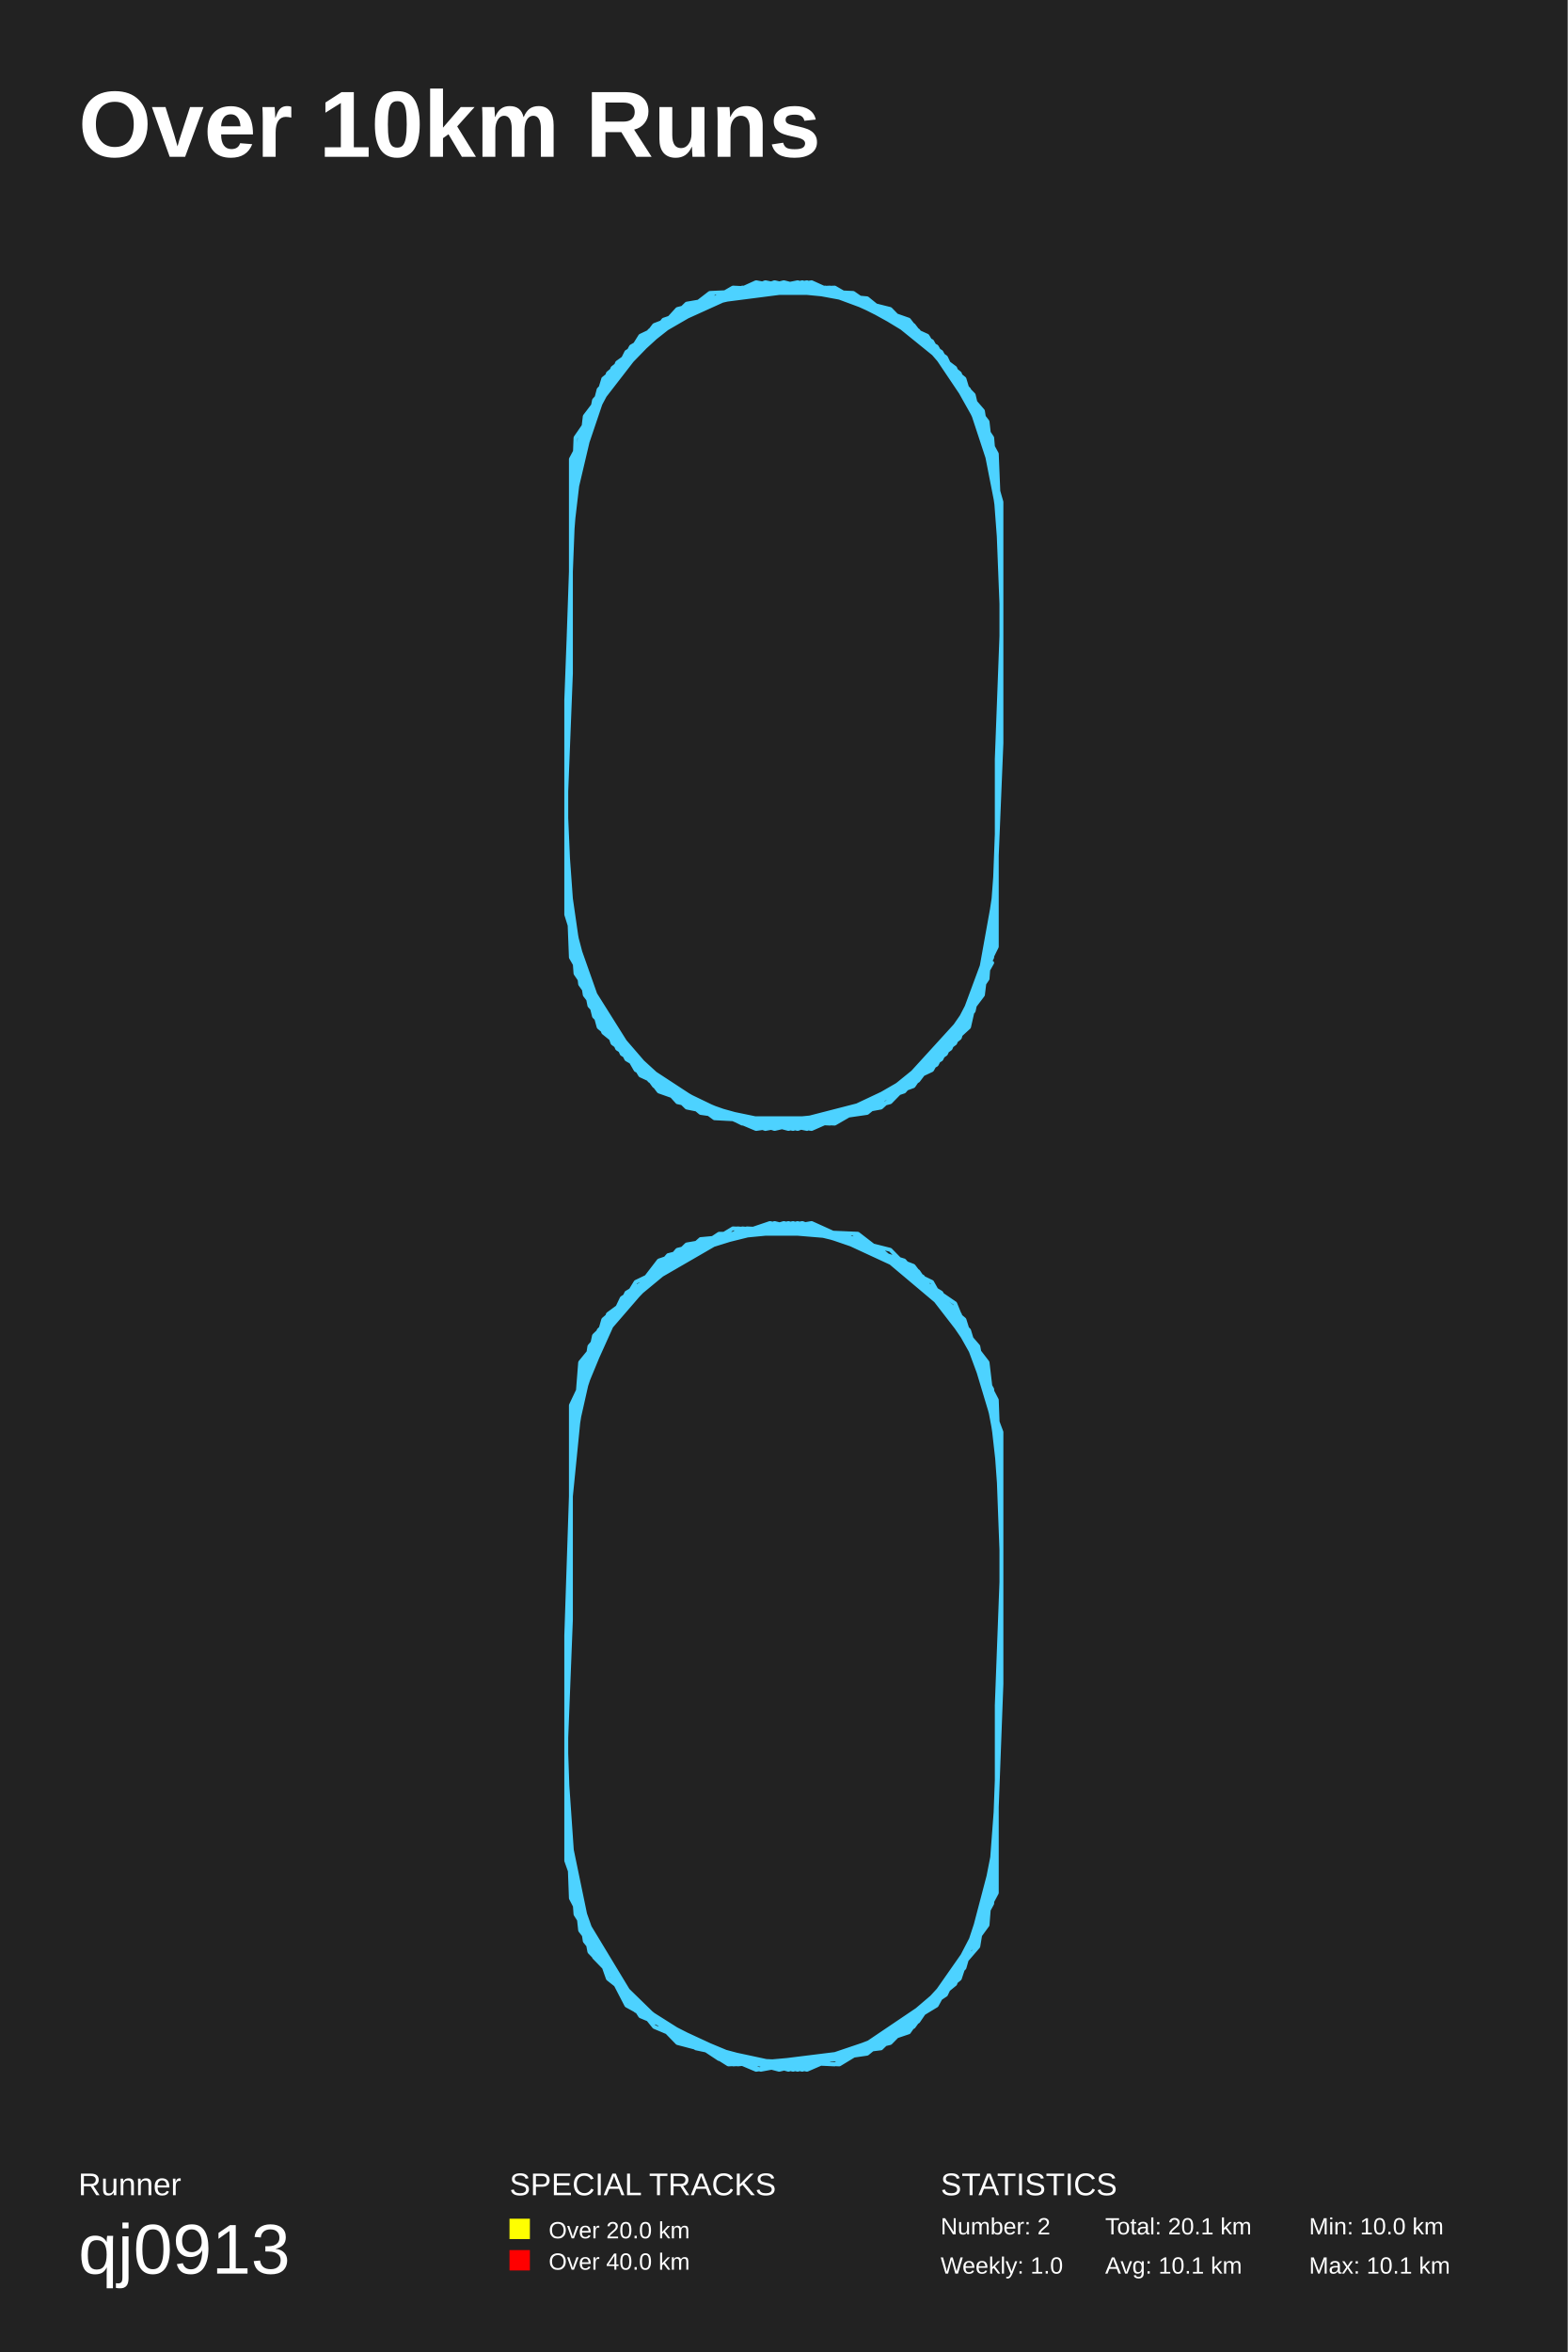
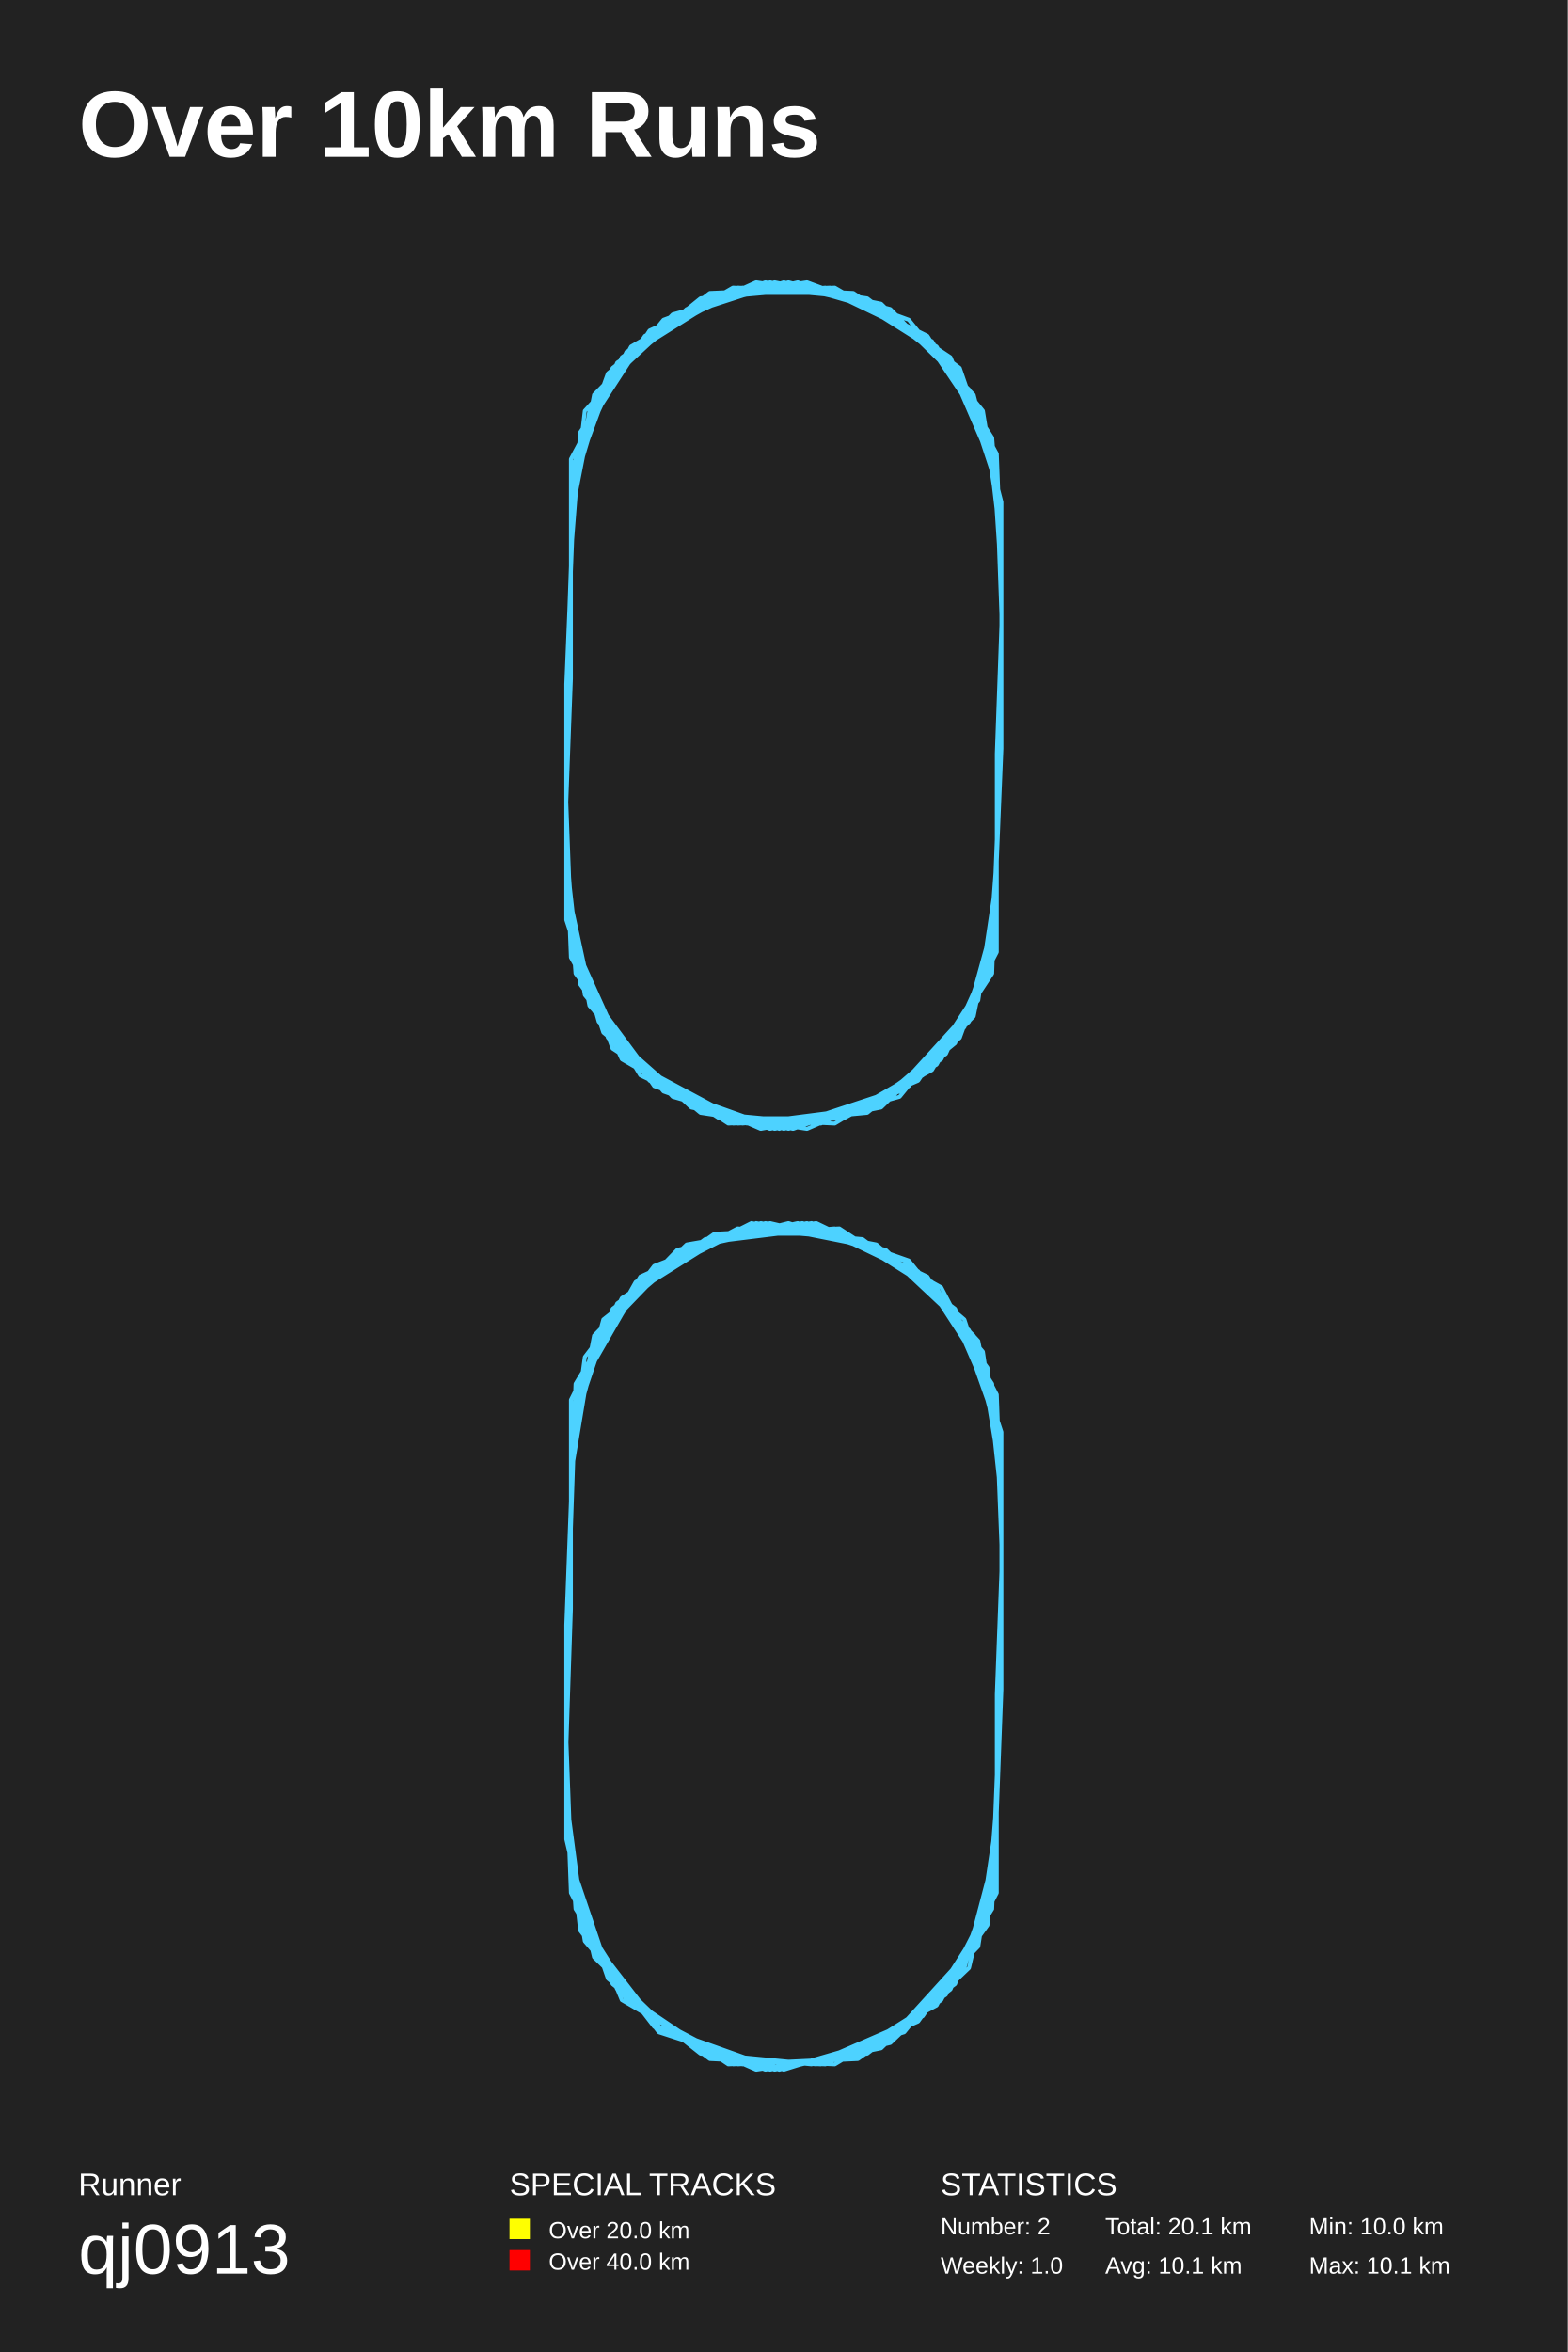
<svg xmlns="http://www.w3.org/2000/svg" baseProfile="full" height="300mm" version="1.1" viewBox="0,0,200,300" width="200mm">
  <defs />
  <rect fill="#222222" height="300" width="200" x="0" y="0" />
  <text fill="#FFFFFF" style="font-size:12px; font-family:Arial; font-weight:bold;" x="10" y="20">Over 10km Runs</text>
  <text fill="#FFFFFF" style="font-size:4px; font-family:Arial" x="10" y="280">Runner</text>
  <text fill="#FFFFFF" style="font-size:9px; font-family:Arial" x="10" y="290">qj0913</text>
  <text fill="#FFFFFF" style="font-size:4px; font-family:Arial" x="65" y="280">SPECIAL TRACKS</text>
  <rect fill="yellow" height="2.6" width="2.6" x="65" y="283" />
  <text fill="#FFFFFF" style="font-size:3px; font-family:Arial" x="70" y="285.5">Over 20.0 km</text>
  <rect fill="red" height="2.6" width="2.6" x="65" y="287" />
  <text fill="#FFFFFF" style="font-size:3px; font-family:Arial" x="70" y="289.5">Over 40.0 km</text>
  <text fill="#FFFFFF" style="font-size:4px; font-family:Arial" x="120" y="280">STATISTICS</text>
  <text fill="#FFFFFF" style="font-size:3px; font-family:Arial" x="120" y="285">Number: 2</text>
  <text fill="#FFFFFF" style="font-size:3px; font-family:Arial" x="120" y="290">Weekly: 1.0</text>
  <text fill="#FFFFFF" style="font-size:3px; font-family:Arial" x="141" y="285">Total: 20.1 km</text>
  <text fill="#FFFFFF" style="font-size:3px; font-family:Arial" x="141" y="290">Avg: 10.1 km</text>
  <text fill="#FFFFFF" style="font-size:3px; font-family:Arial" x="167" y="285">Min: 10.0 km</text>
  <text fill="#FFFFFF" style="font-size:3px; font-family:Arial" x="167" y="290">Max: 10.1 km</text>
-   <polyline fill="none" opacity="1" points="72.834,59.924 72.834,74.962 72.243,91.367 72.243,106.405 73.424,122.81 82.873,137.848 97.638,144.0 113.583,139.899 124.804,127.595 127.166,113.241 127.166,99.57 127.757,85.899 127.757,69.494 126.576,55.823 118.308,43.519 106.496,36.684 91.141,37.367 78.149,46.937 72.834,62.658 72.834,77.013 72.243,92.051 72.243,107.089 72.834,122.127 81.102,136.481 94.685,143.316 110.04,141.949 121.851,133.063 127.166,120.076 127.166,105.038 127.757,91.367 127.757,77.013 127.166,61.975 123.623,49.671 113.583,39.418 100,36.0 85.826,40.101 76.377,49.671 72.834,63.342 72.834,77.013 72.243,90.684 72.243,104.355 72.834,118.025 78.149,133.063 91.141,142.633 104.134,143.316 117.127,137.848 125.395,126.912 127.166,111.874 127.166,96.836 127.757,82.481 127.757,67.443 125.395,53.089 115.945,40.785 101.772,36.0 87.007,39.418 76.377,49.671 72.834,64.709 72.834,79.747 72.243,93.418 72.243,109.823 74.015,125.544 83.464,138.532 96.457,144.0 110.04,141.949 120.67,134.43 127.166,120.076 127.166,105.722 127.757,90.684 127.757,76.329 127.166,60.608 122.442,47.62 110.63,38.051 95.866,36.684 82.873,42.152 74.605,53.772 72.834,68.81 72.834,83.848 72.243,99.57 72.243,114.608 76.377,130.329 87.598,140.582 100.591,144.0 113.583,140.582 123.623,130.329 127.166,115.291 127.166,101.62 127.757,86.582 127.757,72.228 127.166,57.874 120.079,44.886 108.268,37.367 92.913,37.367 79.921,44.886 73.424,57.874 72.834,72.912 72.243,90 72.243,104.355 72.834,120.076 78.739,133.747 92.323,142.633 105.906,143.316 120.079,135.114 126.576,122.127 127.166,106.405 127.757,91.367 127.757,76.329 127.166,60.608 121.851,46.937 110.04,38.051 95.866,36.684 82.283,42.835 74.015,55.139 72.834,68.81 72.834,84.532 72.243,100.253 72.243,115.975 76.377,131.013 89.37,141.949 103.543,144.0 115.945,138.532 124.804,127.595 127.166,111.874 127.166,97.519 127.757,81.798 127.757,67.443 125.395,52.405 115.355,40.785 101.772,36.0 88.189,38.734 76.377,49.671 72.834,63.342 72.834,77.696 72.243,92.734 72.243,108.456 73.424,123.494 81.692,137.165 96.457,144.0 110.63,141.949 122.442,132.38 127.166,117.342 127.166,101.62 127.757,86.582 127.757,72.228 126.576,56.506 119.489,44.203 105.906,36.684 91.141,37.367 78.739,46.253 72.834,60.608 72.834,75.646 72.243,91.367 72.243,105.722 72.834,120.076 79.33,134.43 92.323,142.633 106.496,143.316 119.489,135.798 126.576,122.127 127.166,107.089 127.757,92.051 127.757,77.013 127.166,61.975 123.032,48.304 111.221,38.734 97.638,36.0 83.464,41.468 74.605,53.089 72.834,68.127 72.834,83.165 72.243,98.203 72.243,113.241 75.196,127.595 85.826,139.899 100.591,144.0 115.355,139.215 124.213,128.962 127.166,112.557 127.166,96.836 127.757,82.481 127.757,67.443 124.804,52.405 115.945,40.785 102.362,36.0 87.598,39.418 76.377,49.671 72.834,64.709 72.834,79.747 72.243,95.469 72.243,110.507 74.015,125.544 82.873,137.848 95.866,143.316 109.449,141.949 121.851,133.063 127.166,119.393 127.166,104.355 127.757,89.317 127.757,74.279 127.166,59.241 120.67,45.57 108.859,37.367 94.685,36.684 81.692,42.835 74.015,55.139 72.834,70.177 72.834,84.532 72.243,100.253 72.243,115.291 75.787,129.646 87.598,141.266 101.181,144.0 115.355,139.215 125.395,126.912 127.166,112.557 127.166,96.836 127.757,81.114 127.757,65.393 124.213,50.355 113.583,39.418 100,36.0 86.417,39.418 75.787,51.038 72.834,66.076 72.834,81.798 72.243,96.836 72.243,111.19 74.605,126.912 84.055,139.215 97.638,144.0 112.402,141.266 123.623,131.013 127.166,115.291 127.166,98.886 127.757,84.532 127.757,68.81 125.395,52.405 115.945,41.468 102.953,36.0 88.189,38.734 77.558,47.62 72.834,63.342 72.834,78.38 72.243,92.734 72.243,108.456 73.424,124.177 82.283,137.165 95.275,143.316 109.449,141.949 121.261,133.747 127.166,120.076 127.166,103.671 127.757,88.633 127.757,73.595 127.166,58.557 120.079,44.886 107.677,37.367 93.504,36.684 80.511,44.203 72.834,58.557 72.834,73.595 72.243,89.317 72.243,105.038 72.834,121.443 79.921,135.114 92.913,142.633 107.677,142.633 120.079,135.114 127.166,120.76 127.166,103.671 127.757,88.633 127.757,72.228 126.576,56.506 118.308,42.835 104.725,36.684 88.779,38.734 76.968,48.304 72.834,61.975 72.834,77.696 72.243,92.734 72.243,108.456 73.424,123.494 81.692,137.165 95.275,143.316 110.04,141.949 121.261,133.747 127.166,120.076 127.166,104.355 127.757,88.633 127.757,72.912 126.576,57.19 118.898,43.519 105.315,36.684 90.551,37.367 78.149,46.937 72.834,61.291 72.834,75.646 72.243,90.684 72.243,106.405 72.834,122.127 81.102,136.481 95.275,143.316 110.04,141.949 121.851,132.38 127.166,118.025 127.166,102.988 127.757,86.582 127.757,69.494 125.985,53.772 116.536,41.468 101.772,36.0 87.007,39.418 76.377,50.355 72.834,65.393 72.834,81.798 72.243,96.836 72.243,112.557 75.196,128.279 86.417,140.582 101.772,144.0 116.536,138.532 125.985,124.861 127.166,109.139 127.757,93.418 127.757,76.329 127.166,61.975 122.442,47.62 111.221,38.734 96.457,36.0 82.873,42.152 73.424,55.823 72.834,70.861 72.834,85.899 72.243,100.937 72.243,116.658 76.968,131.696 88.779,141.266 103.543,144.0 117.127,137.848 125.985,124.861 127.166,109.139 127.757,94.785 127.757,79.063 127.757,64.025 123.623,49.671 113.583,39.418 98.819,36.0 84.645,40.785 74.605,53.772 72.834,68.127 72.834,83.165 72.243,98.203 72.243,113.241 75.196,128.279 85.236,139.215 98.819,144.0 113.583,140.582 124.213,128.962 127.166,115.291 127.166,99.57 127.757,83.848 127.757,68.127 125.395,53.089 117.127,42.152 103.543,36.0 87.598,38.734 76.377,49.671 72.834,65.393 72.834,80.431 72.243,95.469 72.243,110.507 74.605,126.912 84.055,139.215 98.819,144.0 113.583,140.582 123.623,130.329 127.166,115.975 127.166,100.937 127.757,85.899 127.757,69.494 125.985,55.139 117.717,42.835 105.315,36.684 89.96,38.051 76.968,48.304 72.834,63.342 72.834,79.063 72.243,94.785 72.243,111.874 74.605,126.912 86.417,140.582 102.953,144.0 118.898,136.481 126.576,122.81" stroke="#4DD2FF" stroke-dasharray="none" stroke-linecap="round" stroke-linejoin="round" stroke-width="0.5" />
-   <polyline fill="none" opacity="1" points="120.67,254.43 127.166,240.76 127.166,225.038 127.757,208.633 127.757,192.912 126.576,177.19 118.898,163.519 104.134,156.684 89.37,158.051 76.968,168.987 72.834,183.342 72.834,199.747 72.243,210.684 72.243,227.089 73.424,242.81 81.692,256.481 96.457,264.0 111.221,261.266 122.442,251.696 127.166,237.342 127.166,221.62 127.757,205.899 127.757,190.177 125.985,174.456 116.536,161.468 100.591,156.0 86.417,159.418 75.196,172.405 72.834,187.443 72.834,203.165 72.243,219.57 72.243,233.924 75.787,249.646 87.007,260.582 101.181,264.0 114.174,259.899 124.213,248.962 127.166,233.924 127.166,217.519 127.757,202.481 127.757,187.443 124.804,171.722 115.355,160.785 100,156.0 84.645,160.785 74.015,173.772 72.834,188.81 72.834,203.848 72.243,218.886 72.243,234.608 75.787,249.646 86.417,260.582 99.409,264.0 113.583,260.582 123.032,251.013 127.166,236.658 127.166,221.62 127.757,205.899 127.757,190.861 125.985,175.139 117.717,162.835 104.725,156.684 90.551,158.051 77.558,167.62 72.834,181.291 72.834,196.329 72.243,211.367 72.243,225.722 72.834,242.127 79.33,254.43 91.732,262.633 106.496,263.316 119.489,255.798 127.166,241.443 127.166,225.722 127.757,209.317 127.757,194.962 127.166,178.557 120.079,164.886 107.677,157.367 91.732,157.367 79.33,165.57 72.834,179.924 72.834,194.962 72.243,210 72.243,223.671 72.834,240.76 79.33,254.43 92.323,262.633 106.496,263.316 119.489,255.798 126.576,242.81 127.166,227.089 127.757,214.101 127.757,197.696 127.757,182.658 121.851,166.937 110.04,158.051 95.275,156.684 81.102,163.519 74.015,175.823 72.834,190.861 72.834,206.582 72.243,221.62 72.243,237.342 77.558,252.38 88.779,261.266 101.772,264.0 115.945,258.532 124.804,248.279 127.166,233.924 127.166,218.886 127.757,204.532 127.757,189.494 125.985,173.772 116.536,161.468 102.362,156.0 88.189,158.734 76.968,168.304 72.834,182.658 72.834,197.696 72.243,212.734 72.243,227.089 73.424,242.81 80.511,255.798 94.094,263.316 109.449,261.949 120.67,254.43 127.166,240.76 127.166,225.722 127.757,210.684 127.757,194.279 127.166,178.557 120.079,164.886 107.677,157.367 92.913,157.367 79.921,164.886 72.834,180.608 72.834,196.329 72.243,212.051 72.243,226.405 72.834,242.127 79.921,255.798 92.323,262.633 107.087,263.316 119.489,255.798 126.576,242.81 127.166,228.456 127.757,213.418 127.757,198.38 127.757,183.342 123.623,169.671 113.583,159.418 100,156.0 86.417,160.101 75.787,170.355 72.834,184.025 72.834,198.38 72.243,213.418 72.243,228.456 73.424,243.494 80.511,255.798 93.504,263.316 107.677,262.633 119.489,255.798 126.576,242.127 127.166,229.139 127.757,212.734 127.757,198.38 127.757,183.342 123.032,168.304 112.402,159.418 98.819,156.0 84.645,160.785 74.605,173.089 72.834,187.443 72.834,202.481 72.243,218.203 72.243,231.874 74.605,247.595 83.464,258.532 97.047,264.0 111.811,261.266 121.851,253.063 127.166,238.025 127.166,222.988 127.757,207.95 127.757,193.595 126.576,177.19 118.898,163.519 104.725,156.684 89.96,158.051 77.558,168.304 72.834,182.658 72.834,197.696 72.243,214.785 72.243,229.823 74.015,246.228 83.464,258.532 96.457,264.0 110.63,261.949 122.442,251.696 127.166,238.709 127.166,223.671 127.757,209.317 127.757,194.962 127.166,179.241 121.851,166.253 108.859,157.367 95.275,156.684 81.102,163.519 74.015,175.139 72.834,188.81 72.834,204.532 72.243,219.57 72.243,235.291 75.787,249.646 85.826,259.899 101.181,264.0 114.764,259.215 124.213,248.962 127.166,234.608 127.166,218.886 127.757,203.848 127.757,188.81 125.395,173.089 115.945,161.468 101.181,156.0 87.007,159.418 75.787,171.038 72.834,186.076 72.834,201.798 72.243,216.836 72.243,233.241 75.196,248.962 85.826,259.899 100.591,264.0 114.764,259.215 124.804,248.279 127.166,233.241 127.166,217.519 127.757,201.798 127.757,185.393 123.623,169.671 112.402,159.418 98.228,156.0 84.055,160.785 74.605,173.089 72.834,188.127 72.834,204.532 72.243,218.886 72.243,234.608 75.787,249.646 87.007,260.582 102.362,264.0 116.536,258.532 125.985,245.544 127.166,230.507 127.757,214.785 127.757,199.063 127.757,183.342 122.442,167.62 110.04,158.051 93.504,156.684 79.921,164.886 72.834,179.924 72.834,194.279 72.243,210 72.243,225.722 72.834,242.127 80.511,255.798 94.094,263.316 109.449,261.949 121.851,253.063 127.166,238.709 127.166,222.988 127.757,207.95 127.757,190.861 125.985,175.139 117.127,162.152 103.543,156.0 87.598,158.734 76.377,169.671 72.834,185.393 72.834,200.431 72.243,217.519 72.243,232.557 75.787,249.646 87.007,260.582 101.772,264.0 115.945,259.215 125.985,244.861 127.166,229.823 127.757,213.418 127.757,197.696 127.166,181.975 122.442,167.62 110.04,158.051 94.685,156.684 79.33,165.57 72.834,179.241 72.834,194.962 72.243,210 72.243,226.405 72.834,241.443 79.921,255.114 92.913,263.316 107.677,262.633 121.851,253.063 127.166,238.025 127.166,222.304 127.757,205.215 127.757,188.81 125.985,173.772 115.945,161.468 101.181,156.0 85.236,160.101 75.196,171.722 72.834,186.76 72.834,203.165 72.243,218.886 72.243,234.608 75.787,249.646 87.007,260.582 102.953,264.0 117.127,257.848 125.985,244.861 127.166,229.139 127.757,213.418 127.757,197.013 127.166,181.291 121.851,166.937 109.449,157.367 93.504,156.684 79.33,165.57 72.834,181.291 72.834,197.696 72.243,213.418 72.243,228.456 73.424,244.177 81.692,257.165 96.457,263.316 110.63,261.949 122.442,252.38 127.166,238.025 127.166,221.62 127.757,205.899 127.757,190.177 125.985,174.456 115.945,161.468 101.772,156.0 85.236,160.101 74.605,173.089 72.834,190.861 72.243,208.633 72.243,225.722 73.424,242.81 81.102,256.481 95.866,263.316 112.402,261.266 123.032,251.013 127.166,235.291 127.166,218.203 127.757,201.798 127.757,184.709 123.032,168.987 110.04,158.051 94.094,156.684" stroke="#4DD2FF" stroke-dasharray="none" stroke-linecap="round" stroke-linejoin="round" stroke-width="0.5" />
+   <polyline fill="none" opacity="1" points="72.834,72.228 72.243,88.633 72.243,103.671 72.834,119.393 79.921,135.114 95.275,143.316 111.221,141.266 123.032,131.013 127.166,116.658 127.166,102.304 127.757,87.95 127.757,73.595 127.166,58.557 120.67,45.57 108.859,37.367 94.685,36.684 79.921,44.886 72.834,59.924 72.834,72.912 72.243,89.317 72.243,104.355 72.834,119.393 78.149,133.747 91.732,142.633 106.496,143.316 120.079,135.114 126.576,122.127 127.166,107.772 127.757,93.418 127.757,79.747 127.757,64.709 124.804,51.722 115.945,40.785 102.953,36.0 88.779,38.734 77.558,47.62 72.834,60.608 72.834,74.279 72.243,87.95 72.243,102.304 72.243,115.291 76.377,130.329 88.189,141.266 101.181,144.0 114.764,139.215 124.213,129.646 127.166,114.608 127.166,100.253 127.757,85.215 127.757,70.861 126.576,55.823 118.308,42.835 104.725,36.684 89.96,38.051 78.149,47.62 72.834,61.975 72.834,76.329 72.243,90.684 72.243,107.089 72.834,122.127 80.511,135.798 94.094,143.316 107.677,142.633 118.898,136.481 126.576,123.494 127.166,108.456 127.757,93.418 127.757,79.063 127.757,64.025 124.213,50.355 113.583,39.418 98.228,36.0 85.236,40.785 75.787,51.038 72.834,66.076 72.834,81.114 72.243,96.836 72.243,111.874 74.605,126.912 84.645,139.215 98.228,144.0 111.811,141.266 121.851,133.063 127.166,118.709 127.166,104.355 127.757,90 127.757,74.962 127.166,60.608 122.442,46.937 110.63,38.051 95.866,36.684 82.283,42.835 74.015,55.139 72.834,70.861 72.834,86.582 72.243,101.62 72.243,116.658 76.968,131.013 89.37,141.949 102.953,144.0 117.127,137.848 125.985,124.861 127.166,109.139 127.757,94.101 127.757,79.063 127.757,64.025 123.623,49.671 112.402,38.734 98.819,36.0 84.645,40.785 75.196,52.405 72.834,66.076 72.834,81.798 72.243,96.836 72.243,112.557 75.196,128.279 85.826,139.899 100.591,144.0 113.583,139.899 123.623,130.329 127.166,115.291 127.166,100.253 127.757,85.215 127.757,70.177 125.985,55.139 118.308,42.835 104.725,36.684 89.96,38.051 78.149,46.937 72.834,60.608 72.834,74.962 72.243,90 72.243,105.038 72.834,120.76 79.33,135.114 93.504,143.316 107.677,142.633 120.67,134.43 127.166,120.076 127.166,104.355 127.757,90 127.757,74.962 127.166,59.924 121.261,45.57 108.859,37.367 94.094,36.684 80.511,44.203 73.424,57.874 72.834,72.912 72.243,87.95 72.243,102.988 72.243,117.342 76.968,131.696 89.37,141.949 104.134,143.316 117.127,137.848 125.985,124.861 127.166,109.823 127.757,95.469 127.757,79.747 127.757,64.709 124.213,50.355 113.583,39.418 100.591,36.0 85.826,40.101 75.787,50.355 72.834,65.393 72.834,79.747 72.243,95.469 72.243,110.507 74.015,124.861 82.873,137.848 97.047,144.0 112.402,141.266 123.032,131.013 127.166,115.975 127.166,100.937 127.757,85.899 127.757,70.177 125.985,55.139 117.717,42.835 105.315,36.684 89.96,38.051 78.149,46.937 72.834,61.291 72.834,77.013 72.243,92.734 72.243,107.089 73.424,122.81 80.511,135.798 92.913,142.633 107.087,142.633 120.079,135.114 126.576,122.127 127.166,107.089 127.757,92.734 127.757,78.38 127.166,61.975 122.442,47.62 111.221,38.734 97.638,36.0 84.645,40.785 75.196,52.405 72.834,66.76 72.834,81.798 72.243,96.836 72.243,111.874 74.605,126.912 84.645,139.215 98.819,144.0 112.402,141.266 124.213,129.646 127.166,115.291 127.166,99.57 127.757,84.532 127.757,68.127 125.395,53.089 115.945,40.785 102.953,36.0 89.37,38.051 77.558,47.62 72.834,63.342 72.834,78.38 72.243,93.418 72.243,109.139 73.424,123.494 81.692,137.165 94.685,143.316 109.449,141.949 121.851,133.063 127.166,118.709 127.166,101.62 127.757,87.266 127.757,71.544 126.576,55.823 118.308,42.835 105.906,36.684 91.141,37.367 79.33,45.57 72.834,59.924 72.834,75.646 72.243,90 72.243,105.038 72.834,120.76 79.921,135.114 92.323,142.633 107.087,142.633 118.898,135.798 126.576,124.177 127.166,107.089 127.757,91.367 127.757,76.329 127.166,61.291 121.851,46.937 110.63,38.051 96.457,36.0 82.873,42.152 74.015,55.823 72.834,70.861 72.834,86.582 72.243,102.304 72.834,118.025 77.558,132.38 89.96,141.949 104.725,143.316 117.717,137.165 126.576,123.494 127.166,107.089 127.757,91.367 127.757,75.646 127.166,59.241 120.67,45.57 107.677,37.367 92.323,37.367 78.739,46.253 72.834,59.924 72.834,74.279 72.243,90 72.243,105.722 72.834,120.76 79.33,134.43 92.913,143.316 107.087,142.633 119.489,135.798 126.576,122.81 127.166,107.772 127.757,91.367 127.757,76.329 127.166,60.608 120.67,45.57 108.859,37.367 93.504,36.684 80.511,44.203 72.834,58.557 72.834,72.912 72.243,87.266 72.243,102.988 72.834,119.393 79.33,134.43 92.323,142.633 107.087,142.633 120.079,135.114 127.166,121.443 127.166,105.722 127.757,90 127.757,74.279 126.576,56.506 118.898,43.519 104.725,36.684 89.96,38.051 77.558,47.62 72.834,62.658 72.834,78.38 72.243,93.418 72.243,109.139 74.015,124.861 83.464,138.532 98.819,144.0 113.583,139.899 124.804,127.595 127.166,111.874 127.166,96.152 127.757,79.747 127.757,64.025 124.213,50.355 114.174,40.101 100,36.0 85.236,40.785 74.605,52.405 72.834,67.443 72.834,83.165 72.243,98.203 72.243,112.557 75.787,128.962 85.826,139.899 100,144.0 114.764,139.899 124.804,127.595 127.166,111.874 127.166,97.519 127.757,81.798 127.757,66.76 125.395,52.405 115.945,40.785 101.772,36.0 87.598,39.418 75.787,50.355 72.834,65.393 72.834,80.431 72.243,95.469 72.243,110.507 74.015,125.544 82.873,137.848 96.457,143.316 111.221,141.266 122.442,131.696 127.166,118.025 127.166,102.988 127.757,87.266 127.757,71.544 126.576,56.506 119.489,44.203 106.496,36.684 90.551,37.367 78.149,46.937 72.834,61.975 72.834,77.013 72.243,92.734 72.243,107.772 73.424,123.494 81.692,137.165 95.866,143.316 110.63,141.949 122.442,132.38 127.166,119.393 127.166,102.988 127.757,88.633 127.757,72.912 127.166,57.874 120.079,44.886 108.268,37.367 92.913,37.367 78.739,46.253 72.834,60.608 72.834,76.329 72.243,91.367 72.243,108.456 73.424,124.177 84.055,138.532 99.409,144.0 115.945,138.532" stroke="#4DD2FF" stroke-dasharray="none" stroke-linecap="round" stroke-linejoin="round" stroke-width="0.5" />
+   <polyline fill="none" opacity="1" points="126.576,243.494 127.166,227.772 127.757,211.367 127.757,196.329 127.166,180.608 120.67,165.57 107.677,157.367 91.732,157.367 78.739,166.253 72.834,180.608 72.834,197.696 72.243,207.95 72.243,223.671 72.834,239.393 79.33,255.114 93.504,263.316 108.859,262.633 121.261,253.747 127.166,240.076 127.166,224.355 127.757,208.633 127.757,192.912 126.576,177.19 118.898,163.519 103.543,156.0 88.189,158.734 76.968,168.987 72.834,184.025 72.834,200.431 72.243,216.836 72.243,231.874 74.605,247.595 84.645,259.215 98.228,264.0 111.811,261.266 123.032,251.013 127.166,236.658 127.166,220.937 127.757,205.215 127.757,190.177 125.985,174.456 117.127,162.152 102.953,156.0 87.007,159.418 75.787,171.038 72.834,186.076 72.834,201.114 72.243,216.152 72.243,231.874 74.605,246.228 84.055,258.532 96.457,264.0 110.63,261.949 121.261,253.747 127.166,239.393 127.166,224.355 127.757,208.633 127.757,193.595 127.166,177.874 120.079,164.203 107.677,157.367 92.323,157.367 79.33,165.57 72.834,178.557 72.834,194.279 72.243,208.633 72.243,222.988 72.834,238.709 77.558,252.38 89.37,261.949 103.543,263.316 117.717,257.165 125.985,244.177 127.166,229.139 127.757,212.051 127.757,197.013 127.166,181.291 121.851,166.937 110.04,158.051 94.094,156.684 81.102,163.519 73.424,177.19 72.834,192.228 72.243,207.266 72.243,221.62 72.834,237.342 78.149,253.063 89.37,261.949 104.134,263.316 117.127,257.848 125.985,245.544 127.166,230.507 127.166,216.152 127.757,200.431 127.757,185.393 123.623,169.671 112.993,159.418 98.228,156.0 83.464,161.468 74.605,173.089 72.834,188.127 72.834,203.165 72.243,218.886 72.243,234.608 75.787,249.646 86.417,259.899 99.409,264.0 113.583,260.582 123.623,251.013 127.166,235.975 127.166,222.304 127.757,207.266 127.757,192.228 126.576,177.19 118.898,163.519 104.725,156.684 91.141,157.367 78.739,166.253 72.834,179.924 72.834,194.962 72.243,210 72.243,224.355 72.834,240.076 78.739,253.747 91.141,262.633 106.496,263.316 118.898,255.798 126.576,243.494 127.166,228.456 127.757,213.418 127.757,197.013 127.166,181.975 121.851,166.937 110.04,158.051 95.275,156.684 81.692,162.835 73.424,177.874 72.834,192.912 72.243,208.633 72.243,223.671 72.834,240.076 78.739,253.747 89.96,261.949 104.134,263.316 117.717,257.165 125.985,244.861 127.166,230.507 127.166,216.152 127.757,201.114 127.757,186.076 124.804,171.722 115.945,160.785 102.362,156.0 88.779,158.734 77.558,168.304 72.834,181.975 72.834,196.329 72.243,210.684 72.243,225.722 72.834,240.76 78.739,253.747 90.551,262.633 104.725,263.316 117.127,257.848 125.985,244.861 127.166,231.19 127.757,215.469 127.757,201.798 127.757,186.076 124.804,171.038 115.355,160.785 101.772,156.0 86.417,159.418 75.787,170.355 72.834,185.393 72.834,199.747 72.243,215.469 72.243,229.139 74.015,244.861 81.692,256.481 94.685,263.316 109.449,262.633 120.079,255.114 127.166,240.76 127.166,225.722 127.757,210.684 127.757,195.646 127.166,179.924 120.67,165.57 107.087,156.684 92.913,157.367 78.739,166.253 72.834,179.924 72.834,194.962 72.243,212.051 72.243,227.089 73.424,243.494 81.692,256.481 94.094,263.316 108.268,262.633 120.67,254.43 126.576,241.443 127.166,226.405 127.757,212.051 127.757,197.013 127.757,182.658 123.032,168.304 111.811,158.734 97.638,156.0 83.464,161.468 74.605,173.089 72.834,186.076 72.834,201.798 72.243,216.836 72.243,233.241 74.605,247.595 84.055,258.532 98.819,264.0 112.402,261.266 123.032,251.013 127.166,237.342 127.166,221.62 127.757,205.899 127.757,191.544 125.985,175.139 118.308,162.835 104.134,156.0 89.96,158.051 76.968,168.304 72.834,183.342 72.834,199.063 72.243,214.101 72.243,230.507 74.015,246.228 83.464,258.532 97.638,264.0 112.402,261.266 123.032,251.013 127.166,235.291 127.166,220.253 127.757,205.215 127.757,188.127 125.395,172.405 115.355,160.785 100.591,156.0 87.007,159.418 75.787,171.038 72.834,185.393 72.834,201.798 72.243,216.152 72.243,231.874 74.605,246.912 84.055,258.532 99.409,264.0 113.583,259.899 124.804,248.279 127.166,233.241 127.166,218.203 127.757,202.481 127.757,186.076 124.213,170.355 112.993,159.418 95.866,156.0 82.283,162.835 73.424,177.19 72.834,191.544 72.243,207.266 72.243,222.304 72.834,239.393 78.149,253.063 91.141,262.633 106.496,263.316 120.079,255.114 127.166,241.443 127.166,225.722 127.757,210 127.757,193.595 127.166,178.557 119.489,164.203 106.496,156.684 89.96,158.051 78.149,166.937 72.834,182.658 72.834,197.013 72.243,214.785 72.243,229.139 74.605,246.912 84.055,259.215 98.819,264.0 112.993,260.582 124.804,247.595 127.166,232.557 127.166,216.152 127.757,201.798 127.757,184.709 124.213,170.355 111.811,158.734 97.047,156.0 81.692,162.835 73.424,176.506 72.834,192.228 72.243,207.266 72.243,222.988 72.834,238.709 77.558,252.38 90.551,262.633 105.315,263.316 119.489,255.798 127.166,240.76 127.166,225.038 127.757,207.95 127.757,192.228 126.576,176.506 117.717,162.835 103.543,156.0 87.598,158.734 76.968,168.987 72.834,184.025 72.834,199.747 72.243,215.469 72.243,231.874 74.605,246.228 84.645,259.215 100,264.0 115.355,259.215 124.804,247.595 127.166,231.874 127.166,216.152 127.757,200.431 127.757,184.709 123.623,169.671 111.811,158.734 96.457,156.0 81.692,163.519 73.424,177.874 72.834,194.962 72.243,210.684 72.243,225.722 72.834,241.443 79.921,255.114 93.504,263.316 107.677,262.633 120.67,254.43 127.166,240.76 127.166,225.038 127.757,208.633 127.757,192.912 126.576,177.19 118.308,162.835 104.725,156.684 88.189,158.734 75.787,170.355 72.834,188.127 72.834,205.215 72.243,222.988 72.834,239.393 78.739,253.747 92.913,263.316 108.859,262.633 121.851,253.063 127.166,238.025 127.166,221.62 127.757,205.215 127.757,188.81 124.804,171.038 112.993,159.418" stroke="#4DD2FF" stroke-dasharray="none" stroke-linecap="round" stroke-linejoin="round" stroke-width="0.5" />
</svg>
